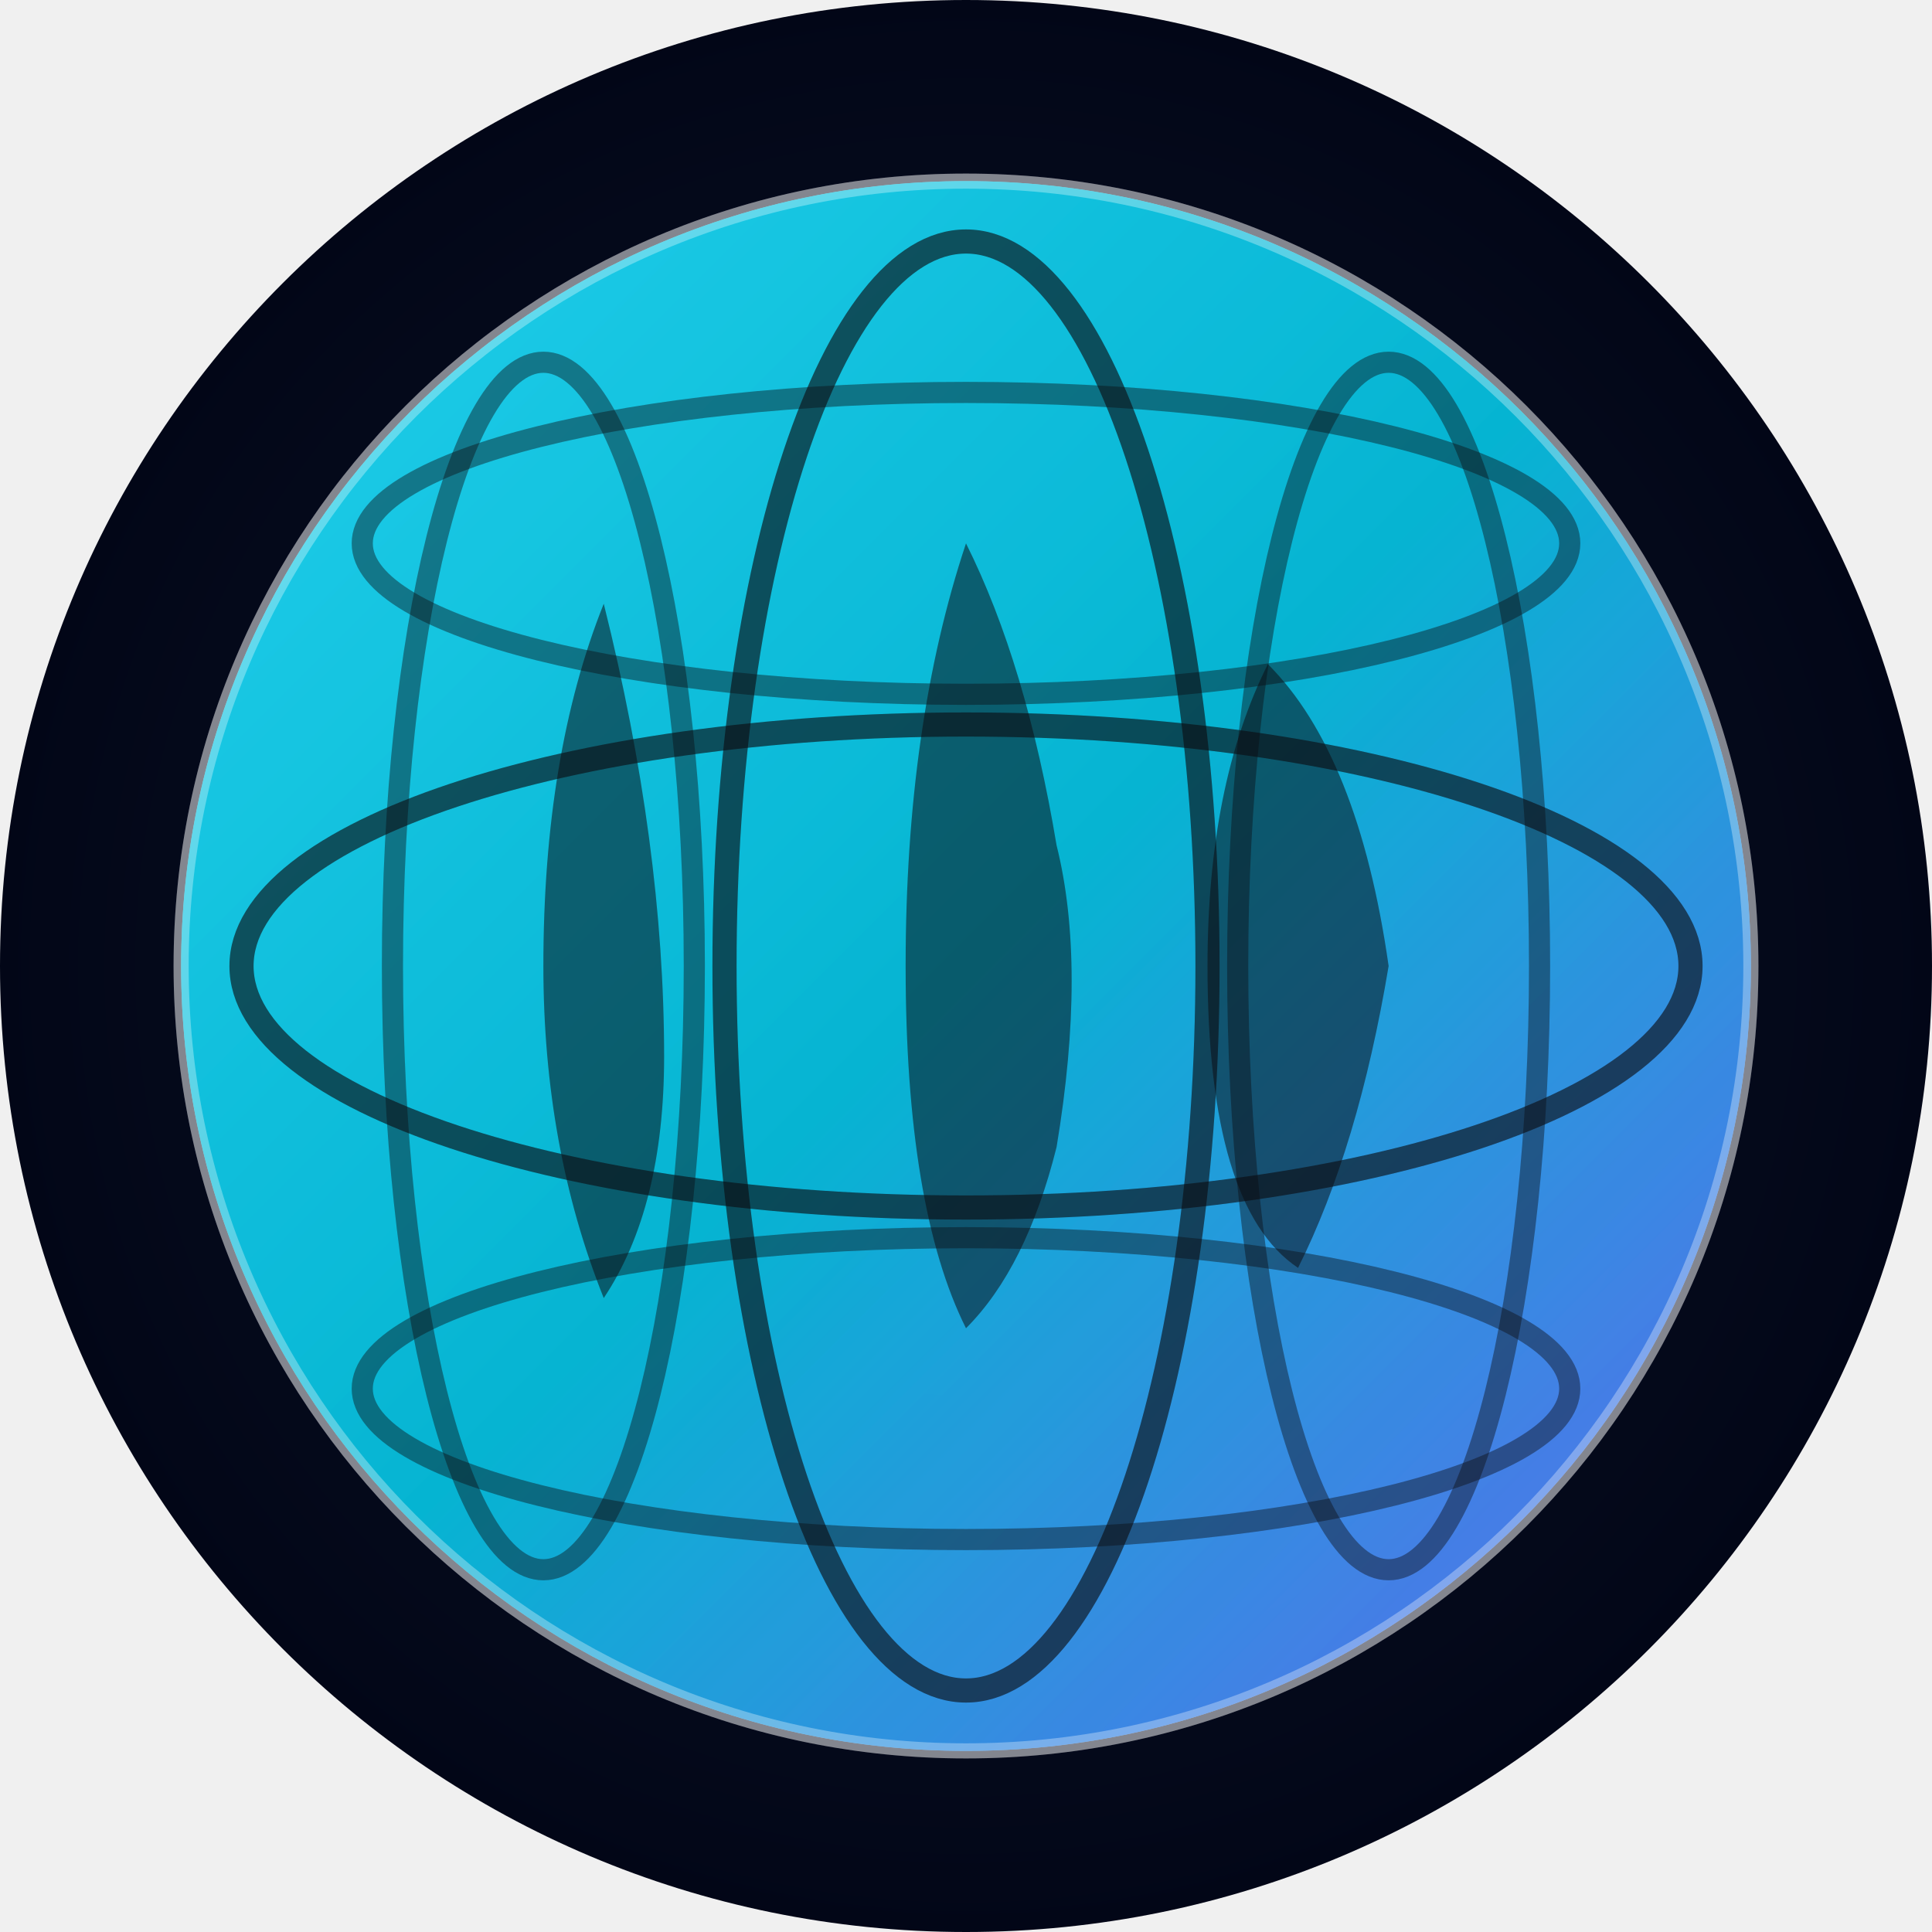
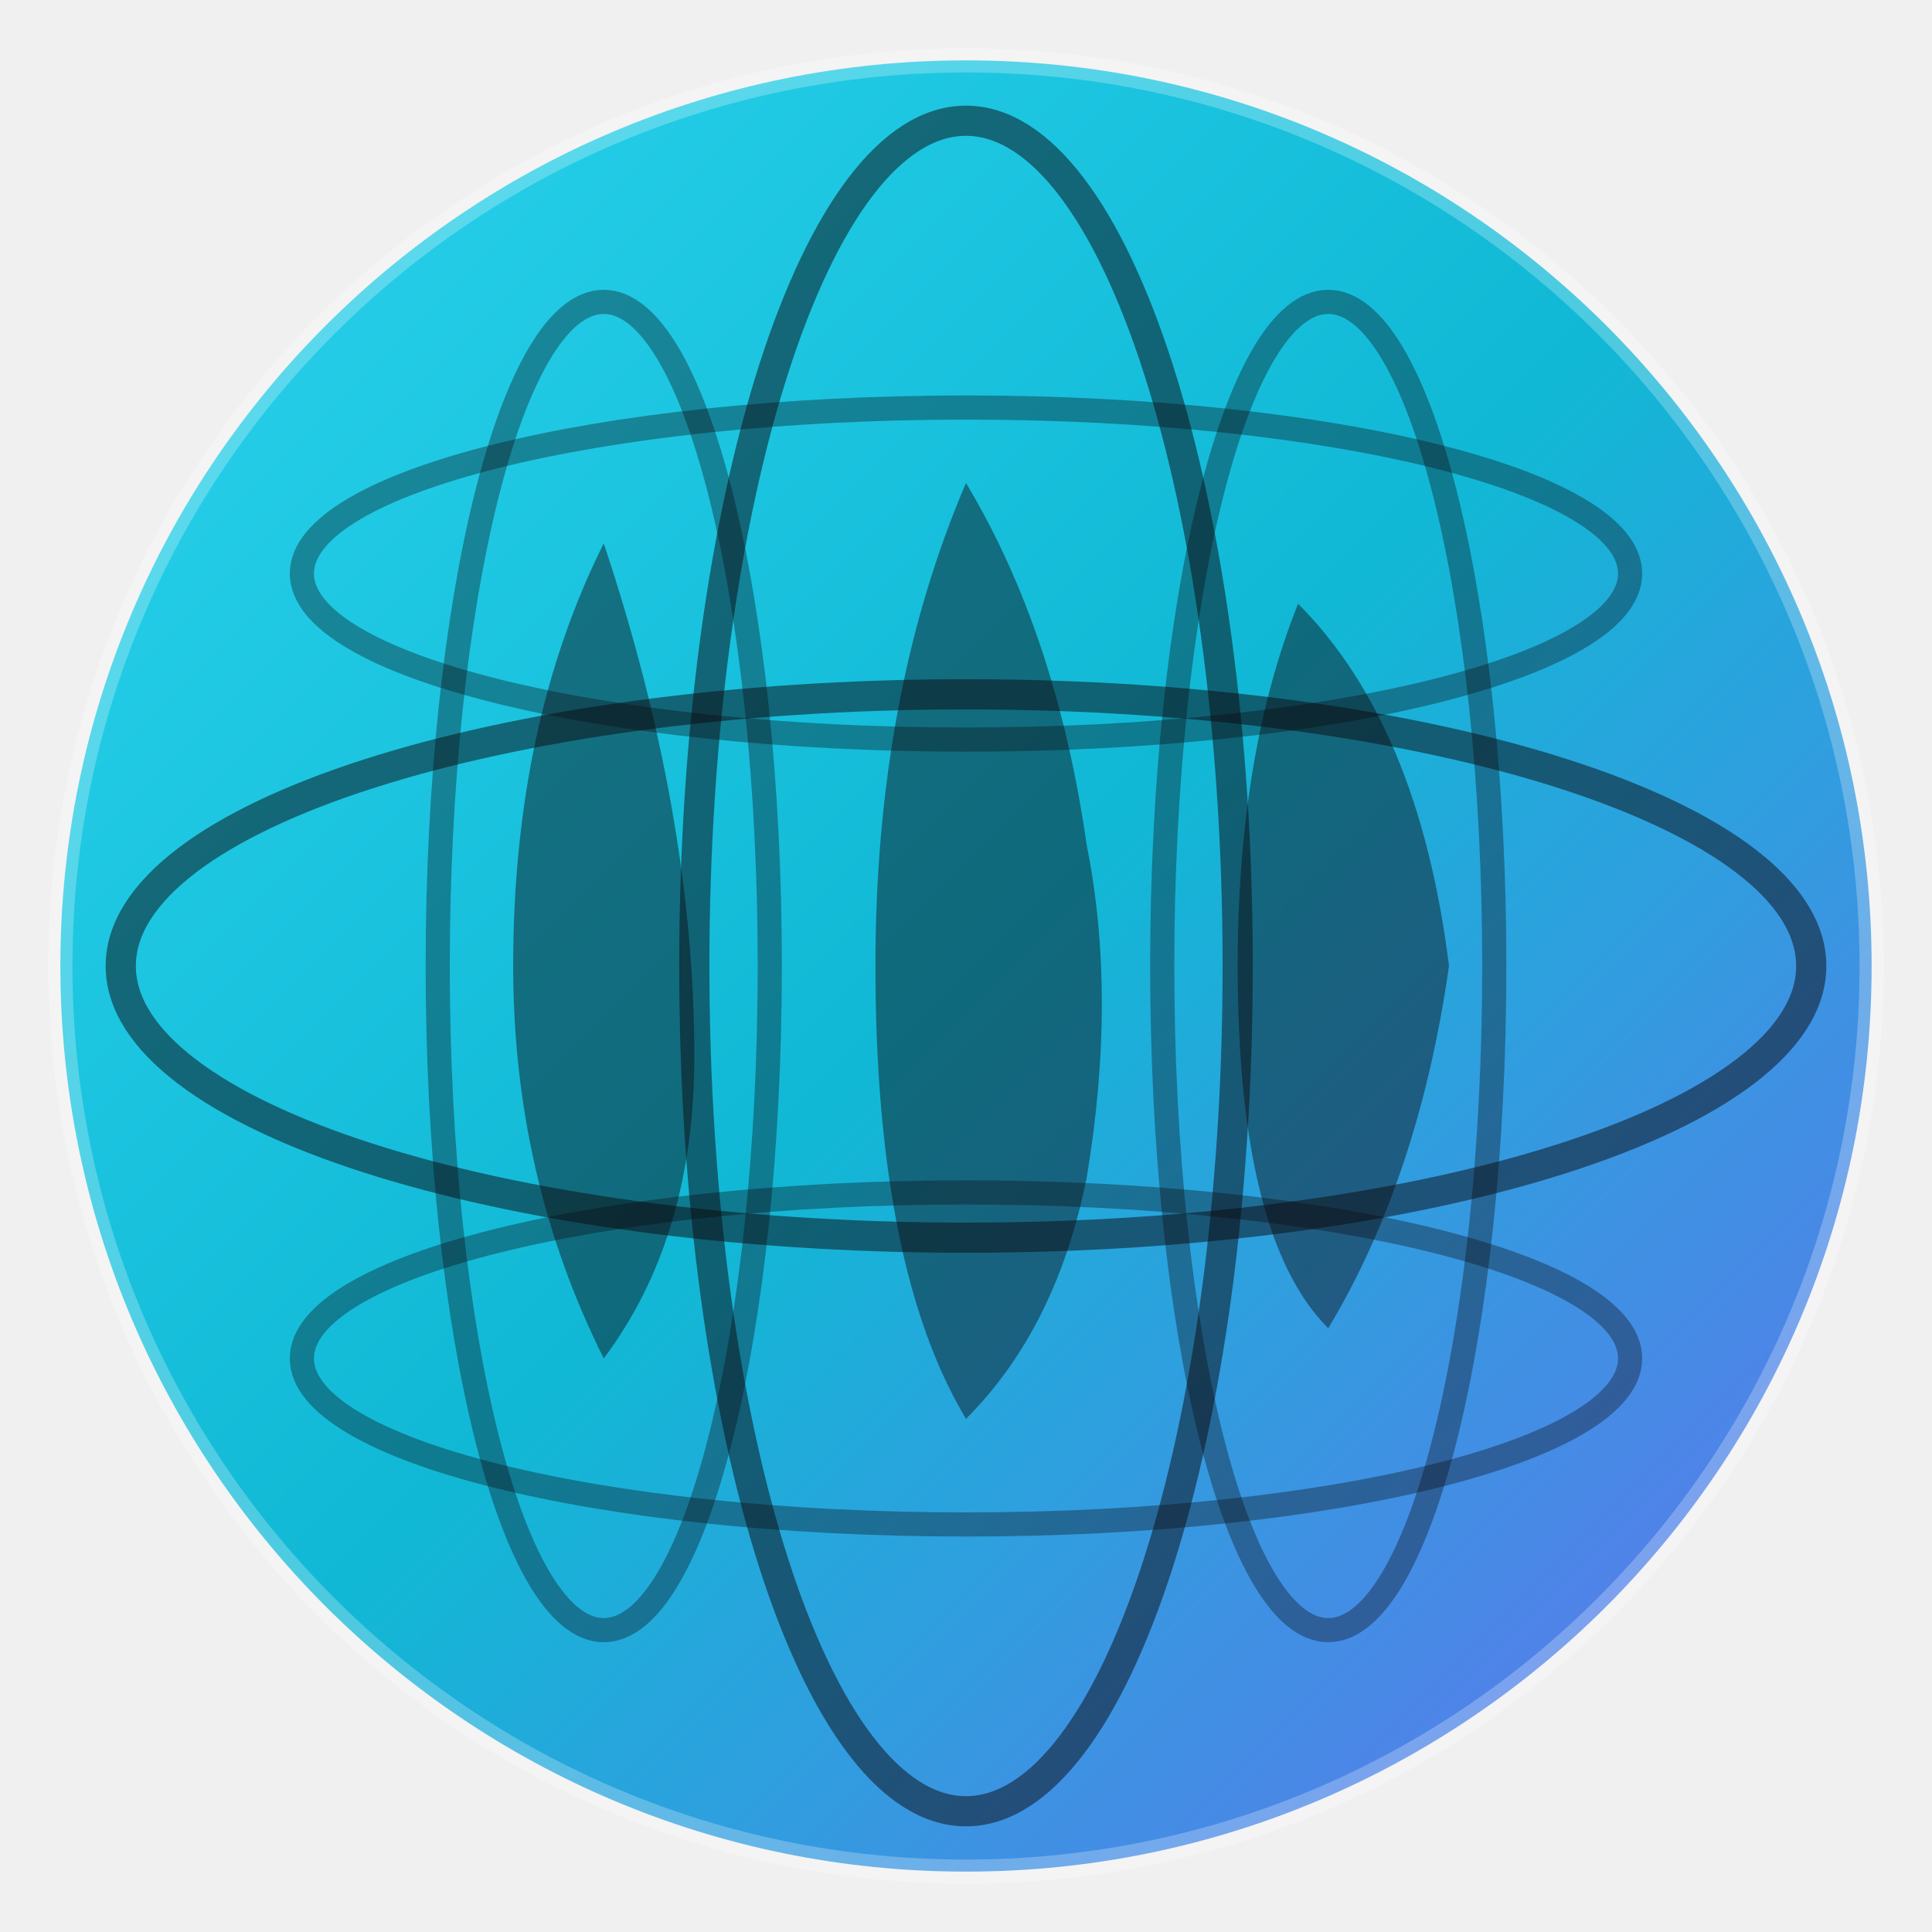
<svg xmlns="http://www.w3.org/2000/svg" viewBox="0 0 64 64">
  <defs>
-     <radialGradient id="bgGradient" cx="50%" cy="50%" r="50%">
-       <stop offset="0%" style="stop-color:#0f172a;stop-opacity:1" />
-       <stop offset="100%" style="stop-color:#020617;stop-opacity:1" />
-     </radialGradient>
    <linearGradient id="globeGradient" x1="0%" y1="0%" x2="100%" y2="100%">
      <stop offset="0%" style="stop-color:#22d3ee;stop-opacity:1" />
      <stop offset="50%" style="stop-color:#06b6d4;stop-opacity:1" />
      <stop offset="100%" style="stop-color:#6366f1;stop-opacity:1" />
    </linearGradient>
  </defs>
-   <circle cx="32" cy="32" r="32" fill="url(#bgGradient)" />
-   <circle cx="32" cy="32" r="26" fill="url(#globeGradient)" opacity="0.9" />
-   <ellipse cx="32" cy="32" rx="24" ry="8" fill="none" stroke="#0a0a0f" stroke-width="0.8" opacity="0.6" />
-   <ellipse cx="32" cy="18" rx="20" ry="5" fill="none" stroke="#0a0a0f" stroke-width="0.7" opacity="0.4" />
-   <ellipse cx="32" cy="46" rx="20" ry="5" fill="none" stroke="#0a0a0f" stroke-width="0.7" opacity="0.4" />
-   <ellipse cx="32" cy="32" rx="8" ry="24" fill="none" stroke="#0a0a0f" stroke-width="0.8" opacity="0.6" />
-   <ellipse cx="18" cy="32" rx="5" ry="20" fill="none" stroke="#0a0a0f" stroke-width="0.7" opacity="0.4" />
-   <ellipse cx="46" cy="32" rx="5" ry="20" fill="none" stroke="#0a0a0f" stroke-width="0.7" opacity="0.4" />
-   <path d="M 20 20 Q 18 25 18 32 Q 18 38 20 43 Q 22 40 22 35 Q 22 28 20 20" fill="#0a0a0f" opacity="0.5" />
-   <path d="M 32 18 Q 34 22 35 28 Q 36 32 35 38 Q 34 42 32 44 Q 30 40 30 32 Q 30 24 32 18" fill="#0a0a0f" opacity="0.5" />
-   <path d="M 42 22 Q 45 25 46 32 Q 45 38 43 42 Q 40 40 40 32 Q 40 26 42 22" fill="#0a0a0f" opacity="0.5" />
-   <circle cx="32" cy="32" r="26" fill="none" stroke="#ffffff" stroke-width="0.5" opacity="0.3" />
-   <g>
-     <circle cx="32" cy="32" r="26" fill="url(#globeGradient)" opacity="0.9" />
-     <ellipse cx="32" cy="32" rx="24" ry="8" fill="none" stroke="#0a0a0f" stroke-width="0.8" opacity="0.6" />
-     <ellipse cx="32" cy="18" rx="20" ry="5" fill="none" stroke="#0a0a0f" stroke-width="0.7" opacity="0.4" />
-     <ellipse cx="32" cy="46" rx="20" ry="5" fill="none" stroke="#0a0a0f" stroke-width="0.7" opacity="0.4" />
-     <ellipse cx="32" cy="32" rx="8" ry="24" fill="none" stroke="#0a0a0f" stroke-width="0.8" opacity="0.6" />
-     <ellipse cx="18" cy="32" rx="5" ry="20" fill="none" stroke="#0a0a0f" stroke-width="0.7" opacity="0.4" />
-     <ellipse cx="46" cy="32" rx="5" ry="20" fill="none" stroke="#0a0a0f" stroke-width="0.7" opacity="0.4" />
-     <path d="M 20 20 Q 18 25 18 32 Q 18 38 20 43 Q 22 40 22 35 Q 22 28 20 20" fill="#0a0a0f" opacity="0.5" />
-     <path d="M 32 18 Q 34 22 35 28 Q 36 32 35 38 Q 34 42 32 44 Q 30 40 30 32 Q 30 24 32 18" fill="#0a0a0f" opacity="0.5" />
-     <path d="M 42 22 Q 45 25 46 32 Q 45 38 43 42 Q 40 40 40 32 Q 40 26 42 22" fill="#0a0a0f" opacity="0.5" />
-     <circle cx="32" cy="32" r="26" fill="none" stroke="#ffffff" stroke-width="0.5" opacity="0.3" />
-     <animateTransform attributeName="transform" attributeType="XML" type="rotate" from="0 32 32" to="360 32 32" dur="5s" repeatCount="indefinite" />
-   </g>
+   <circle cx="32" cy="32" r="30" fill="url(#globeGradient)" opacity="0.95" />
+   <ellipse cx="32" cy="32" rx="28" ry="9" fill="none" stroke="#0a0a0f" stroke-width="1" opacity="0.5" />
+   <ellipse cx="32" cy="19" rx="22" ry="5.5" fill="none" stroke="#0a0a0f" stroke-width="0.8" opacity="0.35" />
+   <ellipse cx="32" cy="45" rx="22" ry="5.5" fill="none" stroke="#0a0a0f" stroke-width="0.8" opacity="0.35" />
+   <ellipse cx="32" cy="32" rx="9" ry="28" fill="none" stroke="#0a0a0f" stroke-width="1" opacity="0.5" />
+   <ellipse cx="20" cy="32" rx="5.5" ry="22" fill="none" stroke="#0a0a0f" stroke-width="0.8" opacity="0.35" />
+   <ellipse cx="44" cy="32" rx="5.5" ry="22" fill="none" stroke="#0a0a0f" stroke-width="0.8" opacity="0.35" />
+   <path d="M 20 18 Q 17 24 17 32 Q 17 39 20 45 Q 23 41 23 35 Q 23 27 20 18" fill="#0a0a0f" opacity="0.45" />
+   <path d="M 32 16 Q 35 21 36 28 Q 37 33 36 39 Q 35 44 32 47 Q 29 42 29 32 Q 29 23 32 16" fill="#0a0a0f" opacity="0.45" />
+   <path d="M 43 20 Q 47 24 48 32 Q 47 39 44 44 Q 41 41 41 32 Q 41 25 43 20" fill="#0a0a0f" opacity="0.45" />
+   <circle cx="32" cy="32" r="30" fill="none" stroke="#ffffff" stroke-width="0.8" opacity="0.25" />
</svg>
